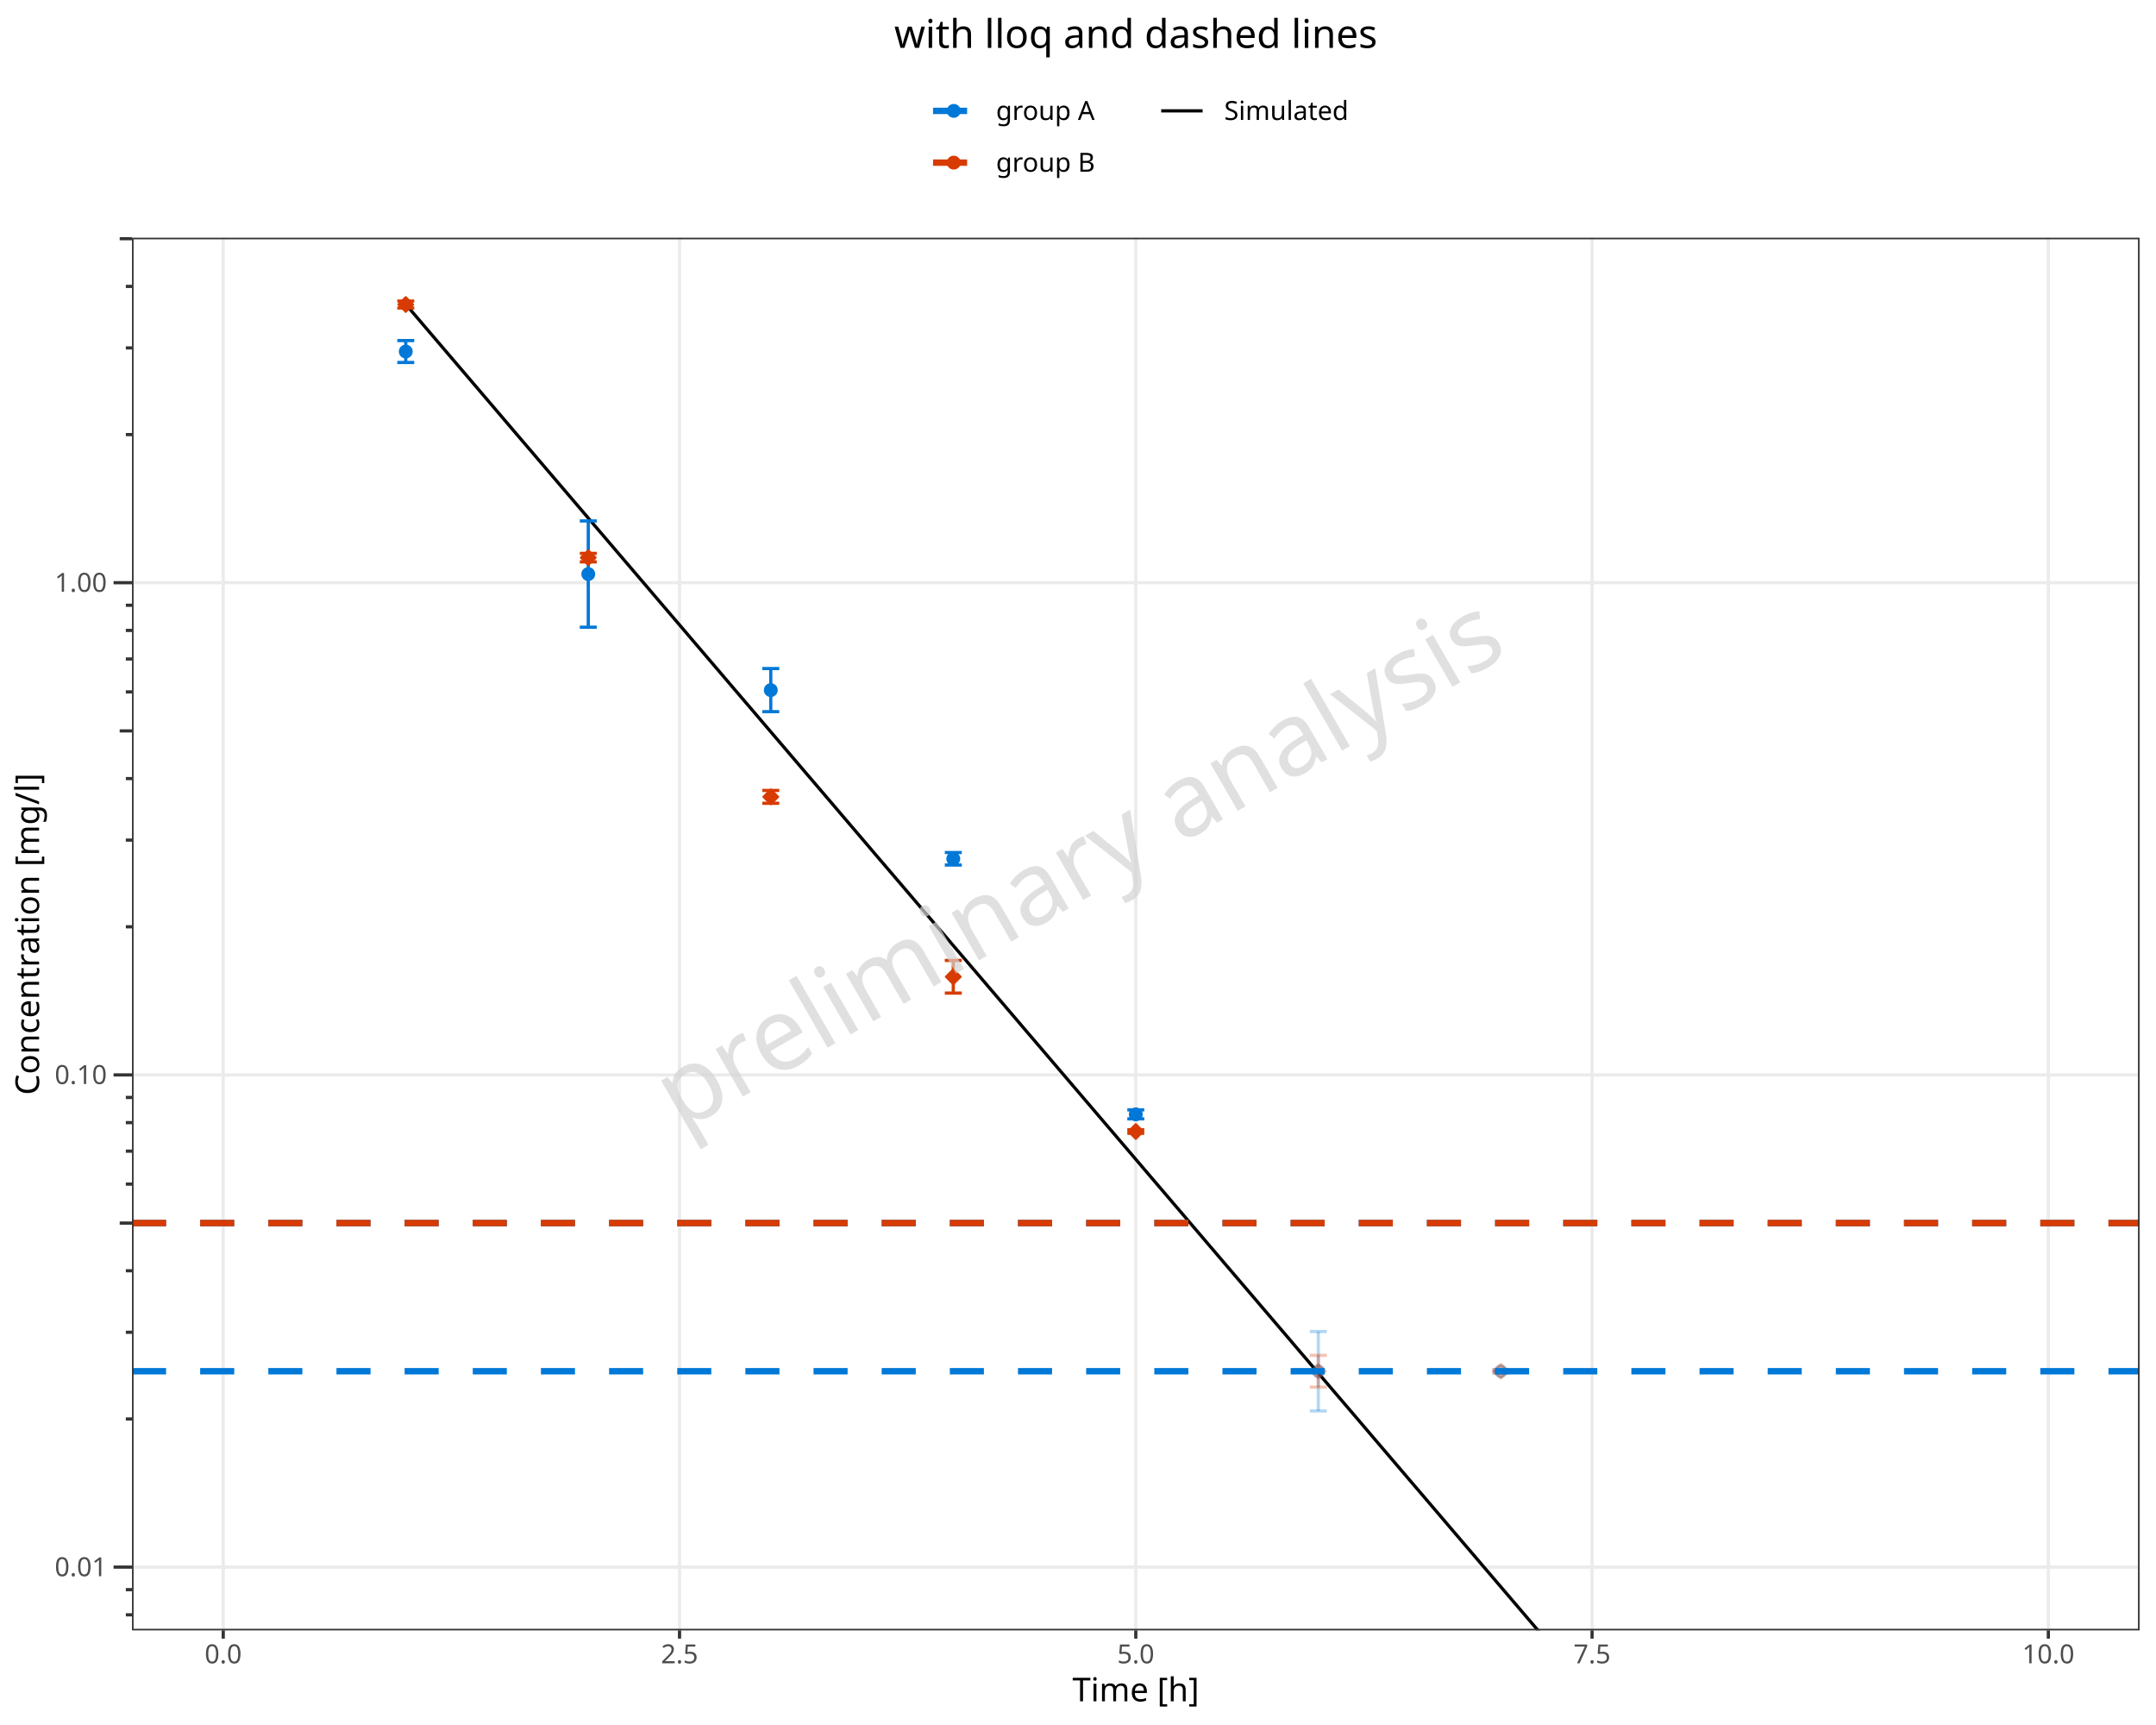
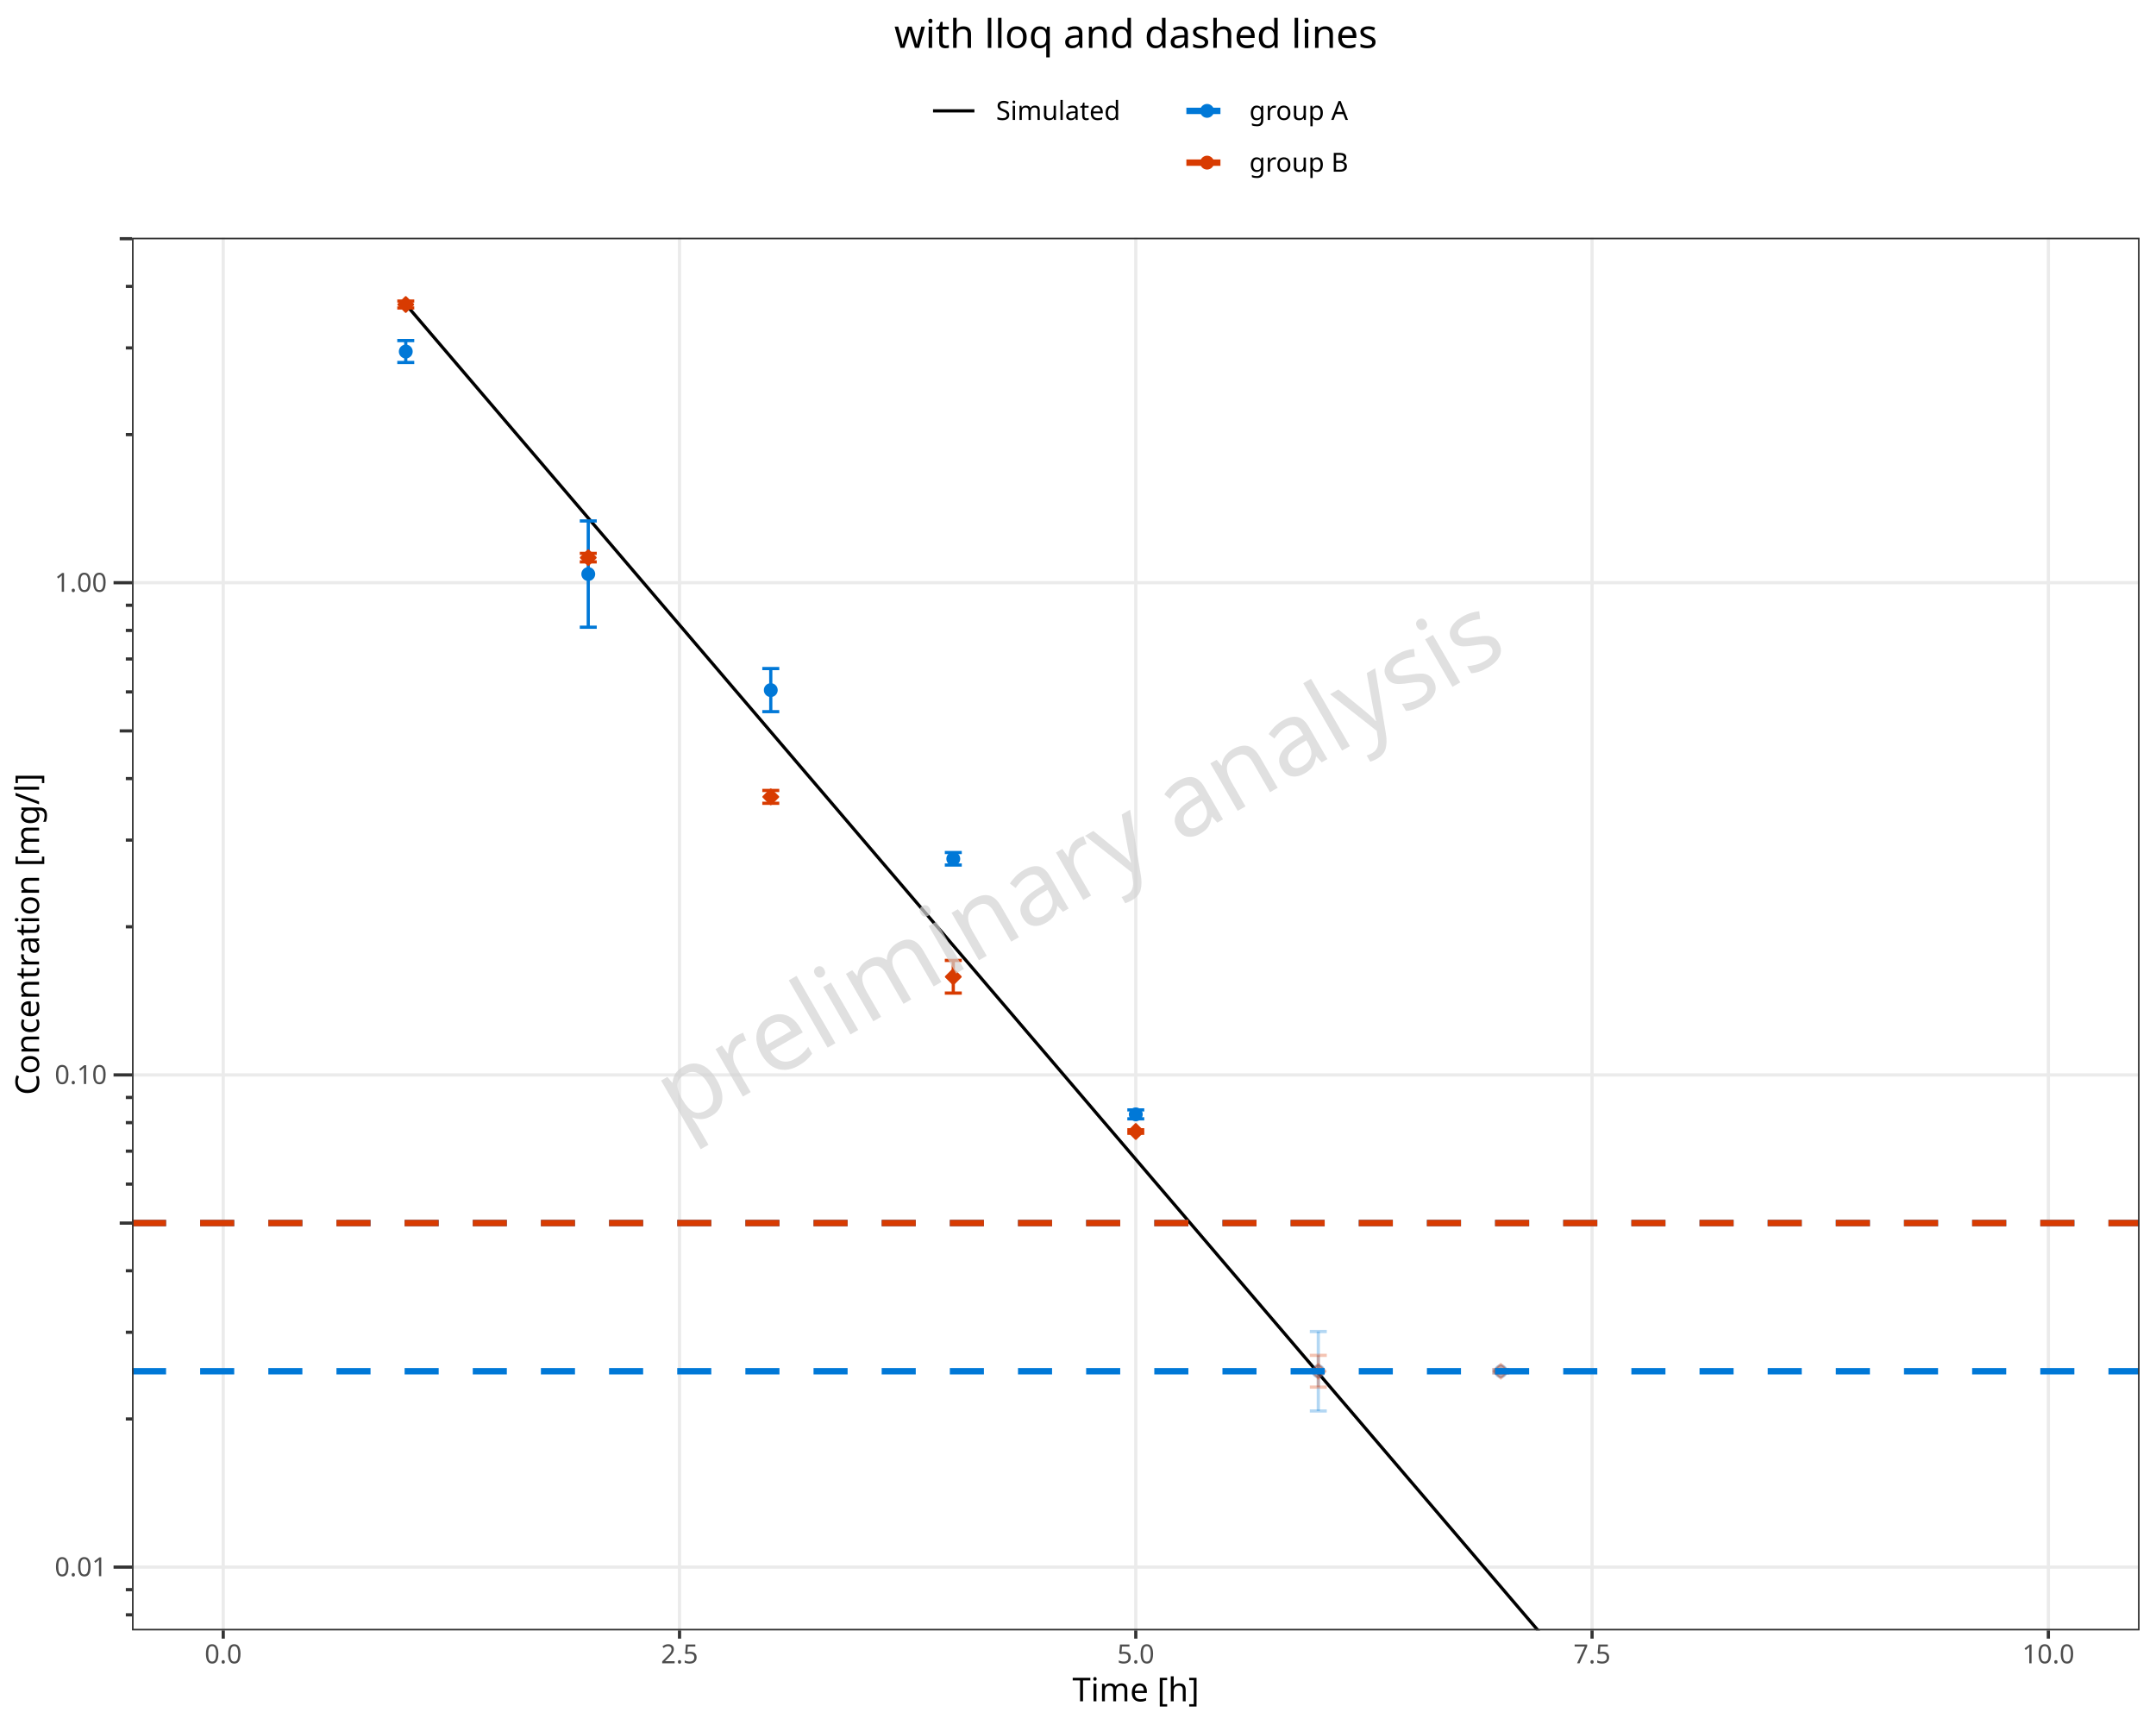
<svg xmlns="http://www.w3.org/2000/svg" class="svglite" data-engine-version="2.0" width="720.00pt" height="576.00pt" viewBox="0 0 720.00 576.00">
  <defs>
    <style type="text/css">
    .svglite line, .svglite polyline, .svglite polygon, .svglite path, .svglite rect, .svglite circle {
      fill: none;
      stroke: #000000;
      stroke-linecap: round;
      stroke-linejoin: round;
      stroke-miterlimit: 10.00;
    }
  </style>
  </defs>
  <rect width="100%" height="100%" style="stroke: none; fill: #FFFFFF;" />
  <defs>
    <clipPath id="cpMC4wMHw3MjAuMDB8MC4wMHw1NzYuMDA=">
      <rect x="0.00" y="0.00" width="720.00" height="576.00" />
    </clipPath>
  </defs>
  <g clip-path="url(#cpMC4wMHw3MjAuMDB8MC4wMHw1NzYuMDA=)">
    <rect x="0" y="0.00" width="720.00" height="576.00" style="stroke-width: 1.07; stroke: #FFFFFF; fill: #FFFFFF;" />
  </g>
  <defs>
    <clipPath id="cpNDQuMDh8NzE0LjUyfDc5LjM4fDU0NC40Mg==">
      <rect x="44.08" y="79.38" width="670.44" height="465.04" />
    </clipPath>
  </defs>
  <g clip-path="url(#cpNDQuMDh8NzE0LjUyfDc5LjM4fDU0NC40Mg==)">
    <rect x="44.08" y="79.38" width="670.44" height="465.04" style="stroke-width: 1.07; stroke: none; fill: #FFFFFF;" />
    <polyline points="44.08,523.28 714.52,523.28 " style="stroke-width: 1.07; stroke: #EBEBEB; stroke-linecap: butt;" />
    <polyline points="44.08,358.93 714.52,358.93 " style="stroke-width: 1.07; stroke: #EBEBEB; stroke-linecap: butt;" />
    <polyline points="44.08,194.58 714.52,194.58 " style="stroke-width: 1.07; stroke: #EBEBEB; stroke-linecap: butt;" />
    <polyline points="74.55,544.42 74.55,79.38 " style="stroke-width: 1.07; stroke: #EBEBEB; stroke-linecap: butt;" />
    <polyline points="226.93,544.42 226.93,79.38 " style="stroke-width: 1.07; stroke: #EBEBEB; stroke-linecap: butt;" />
    <polyline points="379.30,544.42 379.30,79.38 " style="stroke-width: 1.07; stroke: #EBEBEB; stroke-linecap: butt;" />
    <polyline points="531.67,544.42 531.67,79.38 " style="stroke-width: 1.07; stroke: #EBEBEB; stroke-linecap: butt;" />
    <polyline points="684.05,544.42 684.05,79.38 " style="stroke-width: 1.07; stroke: #EBEBEB; stroke-linecap: butt;" />
    <polyline points="135.50,101.61 141.60,108.75 147.69,115.88 153.79,123.02 159.88,130.16 165.98,137.30 172.07,144.44 178.17,151.57 184.26,158.71 190.36,165.85 196.45,172.99 202.55,180.12 208.64,187.26 214.74,194.40 220.83,201.54 226.93,208.67 233.02,215.81 239.12,222.95 245.21,230.09 251.31,237.22 257.40,244.36 263.50,251.50 269.59,258.64 275.69,265.77 281.78,272.91 287.88,280.05 293.97,287.19 300.07,294.32 306.16,301.46 312.26,308.60 318.35,315.74 324.45,322.87 330.54,330.01 336.64,337.15 342.73,344.29 348.83,351.42 354.92,358.56 361.02,365.70 367.11,372.84 373.21,379.97 379.30,387.11 385.39,394.25 391.49,401.39 397.58,408.52 403.68,415.66 409.77,422.80 415.87,429.94 421.96,437.07 428.06,444.21 434.15,451.35 440.25,458.49 446.34,465.63 452.44,472.76 458.53,479.90 464.63,487.04 470.72,494.18 476.82,501.31 482.91,508.45 489.01,515.59 495.10,522.73 501.20,529.86 507.29,537.00 513.39,544.14 519.48,551.28 525.58,558.41 531.67,565.55 537.77,572.69 543.86,579.83 549.96,586.96 556.05,594.10 562.15,601.24 568.24,608.38 574.34,615.51 580.43,622.65 586.53,629.79 592.62,636.93 598.72,644.06 604.81,651.20 610.91,658.34 617.00,665.48 623.10,672.61 629.19,679.75 635.29,686.89 641.38,694.03 647.48,701.16 653.57,708.30 659.67,715.44 665.76,722.58 671.86,729.71 677.95,736.85 684.05,743.99 " style="stroke-width: 1.07; stroke-linecap: butt;" />
    <line x1="135.50" y1="121.03" x2="135.50" y2="113.72" style="stroke-width: 1.07; stroke: #0078D7; stroke-linecap: butt;" />
    <line x1="196.45" y1="209.43" x2="196.45" y2="173.95" style="stroke-width: 1.07; stroke: #0078D7; stroke-linecap: butt;" />
    <line x1="257.40" y1="237.63" x2="257.40" y2="223.24" style="stroke-width: 1.07; stroke: #0078D7; stroke-linecap: butt;" />
    <line x1="318.35" y1="288.85" x2="318.35" y2="284.67" style="stroke-width: 1.07; stroke: #0078D7; stroke-linecap: butt;" />
    <line x1="379.30" y1="373.59" x2="379.30" y2="370.61" style="stroke-width: 1.07; stroke: #0078D7; stroke-linecap: butt;" />
    <line x1="440.25" y1="471.14" x2="440.25" y2="444.62" style="stroke-width: 1.07; stroke: #0078D7; stroke-opacity: 0.30; stroke-linecap: butt;" />
    <line x1="501.20" y1="458.35" x2="501.20" y2="457.41" style="stroke-width: 1.07; stroke: #0078D7; stroke-opacity: 0.30; stroke-linecap: butt;" />
    <line x1="135.50" y1="102.84" x2="135.50" y2="100.52" style="stroke-width: 1.07; stroke: #D83B01; stroke-linecap: butt;" />
    <line x1="196.45" y1="187.63" x2="196.45" y2="184.77" style="stroke-width: 1.07; stroke: #D83B01; stroke-linecap: butt;" />
    <line x1="257.40" y1="268.23" x2="257.40" y2="263.94" style="stroke-width: 1.07; stroke: #D83B01; stroke-linecap: butt;" />
    <line x1="318.35" y1="331.61" x2="318.35" y2="320.70" style="stroke-width: 1.07; stroke: #D83B01; stroke-linecap: butt;" />
    <line x1="379.30" y1="378.41" x2="379.30" y2="377.24" style="stroke-width: 1.07; stroke: #D83B01; stroke-linecap: butt;" />
    <line x1="440.25" y1="463.18" x2="440.25" y2="452.57" style="stroke-width: 1.07; stroke: #D83B01; stroke-opacity: 0.30; stroke-linecap: butt;" />
    <line x1="501.20" y1="458.48" x2="501.20" y2="457.28" style="stroke-width: 1.07; stroke: #D83B01; stroke-opacity: 0.30; stroke-linecap: butt;" />
    <line x1="132.67" y1="121.03" x2="138.34" y2="121.03" style="stroke-width: 1.07; stroke: #0078D7; stroke-linecap: butt;" />
    <line x1="193.62" y1="209.43" x2="199.29" y2="209.43" style="stroke-width: 1.07; stroke: #0078D7; stroke-linecap: butt;" />
    <line x1="254.57" y1="237.63" x2="260.24" y2="237.63" style="stroke-width: 1.07; stroke: #0078D7; stroke-linecap: butt;" />
    <line x1="315.52" y1="288.85" x2="321.19" y2="288.85" style="stroke-width: 1.07; stroke: #0078D7; stroke-linecap: butt;" />
    <line x1="376.47" y1="373.59" x2="382.13" y2="373.59" style="stroke-width: 1.07; stroke: #0078D7; stroke-linecap: butt;" />
    <line x1="437.41" y1="471.14" x2="443.08" y2="471.14" style="stroke-width: 1.07; stroke: #0078D7; stroke-opacity: 0.30; stroke-linecap: butt;" />
    <line x1="498.36" y1="458.35" x2="504.03" y2="458.35" style="stroke-width: 1.07; stroke: #0078D7; stroke-opacity: 0.30; stroke-linecap: butt;" />
    <line x1="132.67" y1="102.84" x2="138.34" y2="102.84" style="stroke-width: 1.07; stroke: #D83B01; stroke-linecap: butt;" />
    <line x1="193.62" y1="187.63" x2="199.29" y2="187.63" style="stroke-width: 1.07; stroke: #D83B01; stroke-linecap: butt;" />
    <line x1="254.57" y1="268.23" x2="260.24" y2="268.23" style="stroke-width: 1.07; stroke: #D83B01; stroke-linecap: butt;" />
    <line x1="315.52" y1="331.61" x2="321.19" y2="331.61" style="stroke-width: 1.07; stroke: #D83B01; stroke-linecap: butt;" />
    <line x1="376.47" y1="378.41" x2="382.13" y2="378.41" style="stroke-width: 1.07; stroke: #D83B01; stroke-linecap: butt;" />
    <line x1="437.41" y1="463.18" x2="443.08" y2="463.18" style="stroke-width: 1.07; stroke: #D83B01; stroke-opacity: 0.30; stroke-linecap: butt;" />
    <line x1="498.36" y1="458.48" x2="504.03" y2="458.48" style="stroke-width: 1.07; stroke: #D83B01; stroke-opacity: 0.30; stroke-linecap: butt;" />
    <line x1="132.67" y1="113.72" x2="138.34" y2="113.72" style="stroke-width: 1.07; stroke: #0078D7; stroke-linecap: butt;" />
    <line x1="193.62" y1="173.95" x2="199.29" y2="173.95" style="stroke-width: 1.07; stroke: #0078D7; stroke-linecap: butt;" />
    <line x1="254.57" y1="223.24" x2="260.24" y2="223.24" style="stroke-width: 1.07; stroke: #0078D7; stroke-linecap: butt;" />
    <line x1="315.52" y1="284.67" x2="321.19" y2="284.67" style="stroke-width: 1.07; stroke: #0078D7; stroke-linecap: butt;" />
    <line x1="376.47" y1="370.61" x2="382.13" y2="370.61" style="stroke-width: 1.07; stroke: #0078D7; stroke-linecap: butt;" />
    <line x1="437.41" y1="444.62" x2="443.08" y2="444.62" style="stroke-width: 1.07; stroke: #0078D7; stroke-opacity: 0.30; stroke-linecap: butt;" />
    <line x1="498.36" y1="457.41" x2="504.03" y2="457.41" style="stroke-width: 1.07; stroke: #0078D7; stroke-opacity: 0.30; stroke-linecap: butt;" />
    <line x1="132.67" y1="100.52" x2="138.34" y2="100.52" style="stroke-width: 1.07; stroke: #D83B01; stroke-linecap: butt;" />
    <line x1="193.62" y1="184.77" x2="199.29" y2="184.77" style="stroke-width: 1.07; stroke: #D83B01; stroke-linecap: butt;" />
    <line x1="254.57" y1="263.94" x2="260.24" y2="263.94" style="stroke-width: 1.07; stroke: #D83B01; stroke-linecap: butt;" />
    <line x1="315.52" y1="320.70" x2="321.19" y2="320.70" style="stroke-width: 1.07; stroke: #D83B01; stroke-linecap: butt;" />
    <line x1="376.47" y1="377.24" x2="382.13" y2="377.24" style="stroke-width: 1.07; stroke: #D83B01; stroke-linecap: butt;" />
    <line x1="437.41" y1="452.57" x2="443.08" y2="452.57" style="stroke-width: 1.07; stroke: #D83B01; stroke-opacity: 0.30; stroke-linecap: butt;" />
    <line x1="498.36" y1="457.28" x2="504.03" y2="457.28" style="stroke-width: 1.07; stroke: #D83B01; stroke-opacity: 0.30; stroke-linecap: butt;" />
    <polygon points="137.46,117.38 137.45,117.19 137.42,117.00 137.38,116.81 137.31,116.63 137.23,116.46 137.13,116.29 137.02,116.14 136.89,116.00 136.74,115.87 136.59,115.75 136.43,115.65 136.25,115.57 136.07,115.51 135.88,115.46 135.70,115.43 135.50,115.42 135.31,115.43 135.12,115.46 134.94,115.51 134.75,115.57 134.58,115.65 134.42,115.75 134.26,115.87 134.12,116.00 133.99,116.14 133.88,116.29 133.78,116.46 133.70,116.63 133.63,116.81 133.58,117.00 133.56,117.19 133.55,117.38 133.56,117.57 133.58,117.76 133.63,117.95 133.70,118.13 133.78,118.30 133.88,118.47 133.99,118.62 134.12,118.76 134.26,118.89 134.42,119.00 134.58,119.10 134.75,119.19 134.94,119.25 135.12,119.30 135.31,119.32 135.50,119.33 135.70,119.32 135.88,119.30 136.07,119.25 136.25,119.19 136.43,119.10 136.59,119.00 136.74,118.89 136.89,118.76 137.02,118.62 137.13,118.47 137.23,118.30 137.31,118.13 137.38,117.95 137.42,117.76 137.45,117.57 " style="stroke-width: 0.71; stroke: #0078D7; fill: #0078D7;" />
    <polygon points="198.41,191.69 198.40,191.50 198.37,191.31 198.32,191.12 198.26,190.94 198.18,190.77 198.08,190.60 197.96,190.45 197.84,190.31 197.69,190.18 197.54,190.06 197.37,189.97 197.20,189.88 197.02,189.82 196.83,189.77 196.64,189.74 196.45,189.73 196.26,189.74 196.07,189.77 195.88,189.82 195.70,189.88 195.53,189.97 195.37,190.06 195.21,190.18 195.07,190.31 194.94,190.45 194.83,190.60 194.73,190.77 194.65,190.94 194.58,191.12 194.53,191.31 194.51,191.50 194.50,191.69 194.51,191.88 194.53,192.07 194.58,192.26 194.65,192.44 194.73,192.61 194.83,192.78 194.94,192.93 195.07,193.07 195.21,193.20 195.37,193.32 195.53,193.42 195.70,193.50 195.88,193.56 196.07,193.61 196.26,193.64 196.45,193.65 196.64,193.64 196.83,193.61 197.02,193.56 197.20,193.50 197.37,193.42 197.54,193.32 197.69,193.20 197.84,193.07 197.96,192.93 198.08,192.78 198.18,192.61 198.26,192.44 198.32,192.26 198.37,192.07 198.40,191.88 " style="stroke-width: 0.71; stroke: #0078D7; fill: #0078D7;" />
    <polygon points="259.36,230.44 259.35,230.25 259.32,230.06 259.27,229.87 259.21,229.69 259.13,229.52 259.03,229.35 258.91,229.20 258.78,229.05 258.64,228.93 258.49,228.81 258.32,228.71 258.15,228.63 257.97,228.57 257.78,228.52 257.59,228.49 257.40,228.48 257.21,228.49 257.02,228.52 256.83,228.57 256.65,228.63 256.48,228.71 256.32,228.81 256.16,228.93 256.02,229.05 255.89,229.20 255.78,229.35 255.68,229.52 255.59,229.69 255.53,229.87 255.48,230.06 255.46,230.25 255.45,230.44 255.46,230.63 255.48,230.82 255.53,231.01 255.59,231.19 255.68,231.36 255.78,231.52 255.89,231.68 256.02,231.82 256.16,231.95 256.32,232.06 256.48,232.16 256.65,232.25 256.83,232.31 257.02,232.36 257.21,232.38 257.40,232.39 257.59,232.38 257.78,232.36 257.97,232.31 258.15,232.25 258.32,232.16 258.49,232.06 258.64,231.95 258.78,231.82 258.91,231.68 259.03,231.52 259.13,231.36 259.21,231.19 259.27,231.01 259.32,230.82 259.35,230.63 " style="stroke-width: 0.71; stroke: #0078D7; fill: #0078D7;" />
    <polygon points="320.31,286.76 320.30,286.57 320.27,286.38 320.22,286.19 320.16,286.01 320.08,285.84 319.98,285.67 319.86,285.52 319.73,285.38 319.59,285.25 319.44,285.13 319.27,285.04 319.10,284.95 318.92,284.89 318.73,284.84 318.54,284.81 318.35,284.81 318.16,284.81 317.97,284.84 317.78,284.89 317.60,284.95 317.43,285.04 317.26,285.13 317.11,285.25 316.97,285.38 316.84,285.52 316.72,285.67 316.63,285.84 316.54,286.01 316.48,286.19 316.43,286.38 316.40,286.57 316.39,286.76 316.40,286.95 316.43,287.14 316.48,287.33 316.54,287.51 316.63,287.68 316.72,287.85 316.84,288.00 316.97,288.14 317.11,288.27 317.26,288.39 317.43,288.49 317.60,288.57 317.78,288.63 317.97,288.68 318.16,288.71 318.35,288.72 318.54,288.71 318.73,288.68 318.92,288.63 319.10,288.57 319.27,288.49 319.44,288.39 319.59,288.27 319.73,288.14 319.86,288.00 319.98,287.85 320.08,287.68 320.16,287.51 320.22,287.33 320.27,287.14 320.30,286.95 " style="stroke-width: 0.71; stroke: #0078D7; fill: #0078D7;" />
    <polygon points="381.26,372.10 381.25,371.90 381.22,371.71 381.17,371.53 381.11,371.35 381.02,371.17 380.93,371.01 380.81,370.86 380.68,370.71 380.54,370.58 380.39,370.47 380.22,370.37 380.05,370.29 379.87,370.22 379.68,370.18 379.49,370.15 379.30,370.14 379.11,370.15 378.92,370.18 378.73,370.22 378.55,370.29 378.38,370.37 378.21,370.47 378.06,370.58 377.92,370.71 377.79,370.86 377.67,371.01 377.58,371.17 377.49,371.35 377.43,371.53 377.38,371.71 377.35,371.90 377.34,372.10 377.35,372.29 377.38,372.48 377.43,372.66 377.49,372.85 377.58,373.02 377.67,373.18 377.79,373.34 377.92,373.48 378.06,373.61 378.21,373.72 378.38,373.82 378.55,373.90 378.73,373.97 378.92,374.01 379.11,374.04 379.30,374.05 379.49,374.04 379.68,374.01 379.87,373.97 380.05,373.90 380.22,373.82 380.39,373.72 380.54,373.61 380.68,373.48 380.81,373.34 380.93,373.18 381.02,373.02 381.11,372.85 381.17,372.66 381.22,372.48 381.25,372.29 " style="stroke-width: 0.71; stroke: #0078D7; fill: #0078D7;" />
    <polygon points="442.21,457.88 442.20,457.69 442.17,457.50 442.12,457.31 442.06,457.13 441.97,456.96 441.88,456.79 441.76,456.64 441.63,456.50 441.49,456.37 441.34,456.25 441.17,456.15 441.00,456.07 440.82,456.01 440.63,455.96 440.44,455.93 440.25,455.92 440.06,455.93 439.87,455.96 439.68,456.01 439.50,456.07 439.33,456.15 439.16,456.25 439.01,456.37 438.87,456.50 438.74,456.64 438.62,456.79 438.52,456.96 438.44,457.13 438.38,457.31 438.33,457.50 438.30,457.69 438.29,457.88 438.30,458.07 438.33,458.26 438.38,458.45 438.44,458.63 438.52,458.80 438.62,458.96 438.74,459.12 438.87,459.26 439.01,459.39 439.16,459.50 439.33,459.60 439.50,459.69 439.68,459.75 439.87,459.80 440.06,459.82 440.25,459.83 440.44,459.82 440.63,459.80 440.82,459.75 441.00,459.69 441.17,459.60 441.34,459.50 441.49,459.39 441.63,459.26 441.76,459.12 441.88,458.96 441.97,458.80 442.06,458.63 442.12,458.45 442.17,458.26 442.20,458.07 " style="stroke-width: 0.71; stroke: #0078D7; stroke-opacity: 0.30; fill: #0078D7; fill-opacity: 0.30;" />
    <polygon points="503.15,457.88 503.14,457.69 503.12,457.50 503.07,457.31 503.01,457.13 502.92,456.96 502.82,456.79 502.71,456.64 502.58,456.50 502.44,456.37 502.29,456.25 502.12,456.15 501.95,456.07 501.77,456.01 501.58,455.96 501.39,455.93 501.20,455.92 501.01,455.93 500.82,455.96 500.63,456.01 500.45,456.07 500.28,456.15 500.11,456.25 499.96,456.37 499.82,456.50 499.69,456.64 499.57,456.79 499.47,456.96 499.39,457.13 499.33,457.31 499.28,457.50 499.25,457.69 499.24,457.88 499.25,458.07 499.28,458.26 499.33,458.45 499.39,458.63 499.47,458.80 499.57,458.96 499.69,459.12 499.82,459.26 499.96,459.39 500.11,459.50 500.28,459.60 500.45,459.69 500.63,459.75 500.82,459.80 501.01,459.82 501.20,459.83 501.39,459.82 501.58,459.80 501.77,459.75 501.95,459.69 502.12,459.60 502.29,459.50 502.44,459.39 502.58,459.26 502.71,459.12 502.82,458.96 502.92,458.80 503.01,458.63 503.07,458.45 503.12,458.26 503.14,458.07 " style="stroke-width: 0.71; stroke: #0078D7; stroke-opacity: 0.30; fill: #0078D7; fill-opacity: 0.30;" />
    <polygon points="137.95,101.68 135.50,99.23 133.05,101.68 135.50,104.13 " style="stroke-width: 0.71; stroke: #D83B01; fill: #D83B01;" />
    <polygon points="198.90,186.20 196.45,183.75 194.00,186.20 196.45,188.65 " style="stroke-width: 0.71; stroke: #D83B01; fill: #D83B01;" />
    <polygon points="259.85,266.08 257.40,263.64 254.95,266.08 257.40,268.53 " style="stroke-width: 0.71; stroke: #D83B01; fill: #D83B01;" />
    <polygon points="320.80,326.16 318.35,323.71 315.90,326.16 318.35,328.60 " style="stroke-width: 0.71; stroke: #D83B01; fill: #D83B01;" />
    <polygon points="381.75,377.82 379.30,375.37 376.85,377.82 379.30,380.27 " style="stroke-width: 0.71; stroke: #D83B01; fill: #D83B01;" />
    <polygon points="442.70,457.88 440.25,455.43 437.80,457.88 440.25,460.33 " style="stroke-width: 0.71; stroke: #D83B01; stroke-opacity: 0.30; fill: #D83B01; fill-opacity: 0.30;" />
    <polygon points="503.65,457.88 501.20,455.43 498.75,457.88 501.20,460.33 " style="stroke-width: 0.71; stroke: #D83B01; stroke-opacity: 0.30; fill: #D83B01; fill-opacity: 0.30;" />
    <line x1="44.08" y1="408.40" x2="714.52" y2="408.40" style="stroke-width: 2.13; stroke: #0078D7; stroke-dasharray: 11.38,11.38; stroke-linecap: butt;" />
    <line x1="44.08" y1="457.88" x2="714.52" y2="457.88" style="stroke-width: 2.13; stroke: #0078D7; stroke-dasharray: 11.38,11.38; stroke-linecap: butt;" />
    <line x1="44.08" y1="408.40" x2="714.52" y2="408.40" style="stroke-width: 2.13; stroke: #D83B01; stroke-dasharray: 11.38,11.38; stroke-linecap: butt;" />
    <rect x="44.08" y="79.38" width="670.44" height="465.04" style="stroke-width: 1.07; stroke: #333333;" />
  </g>
  <g clip-path="url(#cpMC4wMHw3MjAuMDB8MC4wMHw1NzYuMDA=)">
    <text x="35.72" y="526.31" text-anchor="end" style="font-size: 8.80px; fill: #4D4D4D; font-family: sans;" textLength="17.13px" lengthAdjust="spacingAndGlyphs">0.01</text>
    <text x="35.72" y="361.96" text-anchor="end" style="font-size: 8.80px; fill: #4D4D4D; font-family: sans;" textLength="17.13px" lengthAdjust="spacingAndGlyphs">0.10</text>
    <text x="35.72" y="197.61" text-anchor="end" style="font-size: 8.80px; fill: #4D4D4D; font-family: sans;" textLength="17.13px" lengthAdjust="spacingAndGlyphs">1.00</text>
    <polyline points="37.92,523.28 44.08,523.28 " style="stroke-width: 1.07; stroke: #333333; stroke-linecap: butt;" />
    <polyline points="37.92,358.93 44.08,358.93 " style="stroke-width: 1.07; stroke: #333333; stroke-linecap: butt;" />
    <polyline points="37.92,194.58 44.08,194.58 " style="stroke-width: 1.07; stroke: #333333; stroke-linecap: butt;" />
    <polyline points="39.97,408.40 44.08,408.40 " style="stroke-width: 1.07; stroke: #333333; stroke-linecap: butt;" />
    <polyline points="39.97,244.06 44.08,244.06 " style="stroke-width: 1.07; stroke: #333333; stroke-linecap: butt;" />
    <polyline points="39.97,79.71 44.08,79.71 " style="stroke-width: 1.07; stroke: #333333; stroke-linecap: butt;" />
    <polyline points="42.02,539.21 44.08,539.21 " style="stroke-width: 1.07; stroke: #333333; stroke-linecap: butt;" />
    <polyline points="42.02,530.80 44.08,530.80 " style="stroke-width: 1.07; stroke: #333333; stroke-linecap: butt;" />
    <polyline points="42.02,473.81 44.08,473.81 " style="stroke-width: 1.07; stroke: #333333; stroke-linecap: butt;" />
    <polyline points="42.02,444.87 44.08,444.87 " style="stroke-width: 1.07; stroke: #333333; stroke-linecap: butt;" />
    <polyline points="42.02,424.33 44.08,424.33 " style="stroke-width: 1.07; stroke: #333333; stroke-linecap: butt;" />
    <polyline points="42.02,395.39 44.08,395.39 " style="stroke-width: 1.07; stroke: #333333; stroke-linecap: butt;" />
    <polyline points="42.02,384.39 44.08,384.39 " style="stroke-width: 1.07; stroke: #333333; stroke-linecap: butt;" />
    <polyline points="42.02,374.86 44.08,374.86 " style="stroke-width: 1.07; stroke: #333333; stroke-linecap: butt;" />
    <polyline points="42.02,366.45 44.08,366.45 " style="stroke-width: 1.07; stroke: #333333; stroke-linecap: butt;" />
    <polyline points="42.02,309.46 44.08,309.46 " style="stroke-width: 1.07; stroke: #333333; stroke-linecap: butt;" />
    <polyline points="42.02,280.52 44.08,280.52 " style="stroke-width: 1.07; stroke: #333333; stroke-linecap: butt;" />
    <polyline points="42.02,259.98 44.08,259.98 " style="stroke-width: 1.07; stroke: #333333; stroke-linecap: butt;" />
    <polyline points="42.02,231.04 44.08,231.04 " style="stroke-width: 1.07; stroke: #333333; stroke-linecap: butt;" />
    <polyline points="42.02,220.04 44.08,220.04 " style="stroke-width: 1.07; stroke: #333333; stroke-linecap: butt;" />
    <polyline points="42.02,210.51 44.08,210.51 " style="stroke-width: 1.07; stroke: #333333; stroke-linecap: butt;" />
    <polyline points="42.02,202.10 44.08,202.10 " style="stroke-width: 1.07; stroke: #333333; stroke-linecap: butt;" />
    <polyline points="42.02,145.11 44.08,145.11 " style="stroke-width: 1.07; stroke: #333333; stroke-linecap: butt;" />
    <polyline points="42.02,116.17 44.08,116.17 " style="stroke-width: 1.07; stroke: #333333; stroke-linecap: butt;" />
    <polyline points="42.02,95.63 44.08,95.63 " style="stroke-width: 1.07; stroke: #333333; stroke-linecap: butt;" />
    <polyline points="74.55,547.16 74.55,544.42 " style="stroke-width: 1.07; stroke: #333333; stroke-linecap: butt;" />
    <polyline points="226.93,547.16 226.93,544.42 " style="stroke-width: 1.07; stroke: #333333; stroke-linecap: butt;" />
    <polyline points="379.30,547.16 379.30,544.42 " style="stroke-width: 1.07; stroke: #333333; stroke-linecap: butt;" />
    <polyline points="531.67,547.16 531.67,544.42 " style="stroke-width: 1.07; stroke: #333333; stroke-linecap: butt;" />
    <polyline points="684.05,547.16 684.05,544.42 " style="stroke-width: 1.07; stroke: #333333; stroke-linecap: butt;" />
    <text x="74.55" y="555.40" text-anchor="middle" style="font-size: 8.80px; fill: #4D4D4D; font-family: sans;" textLength="12.23px" lengthAdjust="spacingAndGlyphs">0.0</text>
    <text x="226.93" y="555.40" text-anchor="middle" style="font-size: 8.80px; fill: #4D4D4D; font-family: sans;" textLength="12.23px" lengthAdjust="spacingAndGlyphs">2.5</text>
    <text x="379.30" y="555.40" text-anchor="middle" style="font-size: 8.80px; fill: #4D4D4D; font-family: sans;" textLength="12.23px" lengthAdjust="spacingAndGlyphs">5.0</text>
    <text x="531.67" y="555.40" text-anchor="middle" style="font-size: 8.80px; fill: #4D4D4D; font-family: sans;" textLength="12.23px" lengthAdjust="spacingAndGlyphs">7.5</text>
    <text x="684.05" y="555.40" text-anchor="middle" style="font-size: 8.80px; fill: #4D4D4D; font-family: sans;" textLength="17.13px" lengthAdjust="spacingAndGlyphs">10.0</text>
    <text x="379.30" y="568.10" text-anchor="middle" style="font-size: 11.00px; font-family: sans;" textLength="39.73px" lengthAdjust="spacingAndGlyphs">Time [h]</text>
    <text transform="translate(13.05,311.90) rotate(-90)" text-anchor="middle" style="font-size: 11.00px; font-family: sans;" textLength="98.45px" lengthAdjust="spacingAndGlyphs">Concentration [mg/l]</text>
-     <rect x="304.38" y="22.90" width="65.24" height="45.52" style="stroke-width: 1.07; stroke: none; fill: #FFFFFF;" />
+     <rect x="304.38" y="22.90" width="73.64" height="28.24" style="stroke-width: 1.07; stroke: none; fill: #FFFFFF;" />
    <rect x="309.86" y="28.38" width="17.28" height="17.28" style="stroke-width: 1.07; stroke: none; fill: #FFFFFF;" />
-     <polygon points="320.46,37.02 320.45,36.83 320.42,36.64 320.37,36.45 320.31,36.27 320.23,36.10 320.13,35.94 320.01,35.78 319.88,35.64 319.74,35.51 319.59,35.40 319.42,35.30 319.25,35.22 319.07,35.15 318.88,35.10 318.69,35.08 318.50,35.07 318.31,35.08 318.12,35.10 317.93,35.15 317.75,35.22 317.58,35.30 317.41,35.40 317.26,35.51 317.12,35.64 316.99,35.78 316.87,35.94 316.78,36.10 316.69,36.27 316.63,36.45 316.58,36.64 316.55,36.83 316.54,37.02 316.55,37.21 316.58,37.40 316.63,37.59 316.69,37.77 316.78,37.94 316.87,38.11 316.99,38.26 317.12,38.41 317.26,38.53 317.41,38.65 317.58,38.75 317.75,38.83 317.93,38.89 318.12,38.94 318.31,38.97 318.50,38.98 318.69,38.97 318.88,38.94 319.07,38.89 319.25,38.83 319.42,38.75 319.59,38.65 319.74,38.53 319.88,38.41 320.01,38.26 320.13,38.11 320.23,37.94 320.31,37.77 320.37,37.59 320.42,37.40 320.45,37.21 " style="stroke-width: 0.71; stroke: #0078D7; fill: #0078D7;" />
-     <line x1="311.59" y1="37.02" x2="325.41" y2="37.02" style="stroke-width: 2.13; stroke: #0078D7; stroke-dasharray: 11.38,11.38; stroke-linecap: butt;" />
-     <rect x="309.86" y="45.66" width="17.28" height="17.28" style="stroke-width: 1.07; stroke: none; fill: #FFFFFF;" />
-     <polygon points="320.46,54.30 320.45,54.11 320.42,53.92 320.37,53.73 320.31,53.55 320.23,53.38 320.13,53.22 320.01,53.06 319.88,52.92 319.74,52.79 319.59,52.68 319.42,52.58 319.25,52.50 319.07,52.43 318.88,52.38 318.69,52.36 318.50,52.35 318.31,52.36 318.12,52.38 317.93,52.43 317.75,52.50 317.58,52.58 317.41,52.68 317.26,52.79 317.12,52.92 316.99,53.06 316.87,53.22 316.78,53.38 316.69,53.55 316.63,53.73 316.58,53.92 316.55,54.11 316.54,54.30 316.55,54.49 316.58,54.68 316.63,54.87 316.69,55.05 316.78,55.22 316.87,55.39 316.99,55.54 317.12,55.69 317.26,55.81 317.41,55.93 317.58,56.03 317.75,56.11 317.93,56.17 318.12,56.22 318.31,56.25 318.50,56.26 318.69,56.25 318.88,56.22 319.07,56.17 319.25,56.11 319.42,56.03 319.59,55.93 319.74,55.81 319.88,55.69 320.01,55.54 320.13,55.39 320.23,55.22 320.31,55.05 320.37,54.87 320.42,54.68 320.45,54.49 " style="stroke-width: 0.71; stroke: #D83B01; fill: #D83B01;" />
-     <line x1="311.59" y1="54.30" x2="325.41" y2="54.30" style="stroke-width: 2.13; stroke: #D83B01; stroke-dasharray: 11.38,11.38; stroke-linecap: butt;" />
-     <text x="332.62" y="40.05" style="font-size: 8.80px; font-family: sans;" textLength="30.82px" lengthAdjust="spacingAndGlyphs">group A</text>
-     <text x="332.62" y="57.33" style="font-size: 8.80px; font-family: sans;" textLength="30.82px" lengthAdjust="spacingAndGlyphs">group B</text>
-     <rect x="380.58" y="22.90" width="73.64" height="28.24" style="stroke-width: 1.07; stroke: none; fill: #FFFFFF;" />
-     <rect x="386.06" y="28.38" width="17.28" height="17.28" style="stroke-width: 1.07; stroke: none; fill: #FFFFFF;" />
-     <line x1="387.78" y1="37.02" x2="401.61" y2="37.02" style="stroke-width: 1.07; stroke-linecap: butt;" />
-     <text x="408.82" y="40.05" style="font-size: 8.80px; font-family: sans;" textLength="39.14px" lengthAdjust="spacingAndGlyphs">Simulated</text>
+     <line x1="311.59" y1="37.02" x2="325.41" y2="37.02" style="stroke-width: 1.07; stroke-linecap: butt;" />
+     <text x="332.62" y="40.05" style="font-size: 8.80px; font-family: sans;" textLength="39.14px" lengthAdjust="spacingAndGlyphs">Simulated</text>
+     <rect x="388.98" y="22.90" width="65.24" height="45.52" style="stroke-width: 1.07; stroke: none; fill: #FFFFFF;" />
+     <rect x="394.46" y="28.38" width="17.28" height="17.28" style="stroke-width: 1.07; stroke: none; fill: #FFFFFF;" />
+     <polygon points="405.06,37.02 405.05,36.83 405.02,36.64 404.97,36.45 404.91,36.27 404.83,36.10 404.73,35.94 404.61,35.78 404.48,35.64 404.34,35.51 404.19,35.40 404.02,35.30 403.85,35.22 403.67,35.15 403.48,35.10 403.29,35.08 403.10,35.07 402.91,35.08 402.72,35.10 402.53,35.15 402.35,35.22 402.18,35.30 402.02,35.40 401.86,35.51 401.72,35.64 401.59,35.78 401.48,35.94 401.38,36.10 401.29,36.27 401.23,36.45 401.18,36.64 401.16,36.83 401.15,37.02 401.16,37.21 401.18,37.40 401.23,37.59 401.29,37.77 401.38,37.94 401.48,38.11 401.59,38.26 401.72,38.41 401.86,38.53 402.02,38.65 402.18,38.75 402.35,38.83 402.53,38.89 402.72,38.94 402.91,38.97 403.10,38.98 403.29,38.97 403.48,38.94 403.67,38.89 403.85,38.83 404.02,38.75 404.19,38.65 404.34,38.53 404.48,38.41 404.61,38.26 404.73,38.11 404.83,37.94 404.91,37.77 404.97,37.59 405.02,37.40 405.05,37.21 " style="stroke-width: 0.71; stroke: #0078D7; fill: #0078D7;" />
+     <line x1="396.19" y1="37.02" x2="410.01" y2="37.02" style="stroke-width: 2.13; stroke: #0078D7; stroke-dasharray: 11.38,11.38; stroke-linecap: butt;" />
+     <rect x="394.46" y="45.66" width="17.28" height="17.28" style="stroke-width: 1.07; stroke: none; fill: #FFFFFF;" />
+     <polygon points="405.06,54.30 405.05,54.11 405.02,53.92 404.97,53.73 404.91,53.55 404.83,53.38 404.73,53.22 404.61,53.06 404.48,52.92 404.34,52.79 404.19,52.68 404.02,52.58 403.85,52.50 403.67,52.43 403.48,52.38 403.29,52.36 403.10,52.35 402.91,52.36 402.72,52.38 402.53,52.43 402.35,52.50 402.18,52.58 402.02,52.68 401.86,52.79 401.72,52.92 401.59,53.06 401.48,53.22 401.38,53.38 401.29,53.55 401.23,53.73 401.18,53.92 401.16,54.11 401.15,54.30 401.16,54.49 401.18,54.68 401.23,54.87 401.29,55.05 401.38,55.22 401.48,55.39 401.59,55.54 401.72,55.69 401.86,55.81 402.02,55.93 402.18,56.03 402.35,56.11 402.53,56.17 402.72,56.22 402.91,56.25 403.10,56.26 403.29,56.25 403.48,56.22 403.67,56.17 403.85,56.11 404.02,56.03 404.19,55.93 404.34,55.81 404.48,55.69 404.61,55.54 404.73,55.39 404.83,55.22 404.91,55.05 404.97,54.87 405.02,54.68 405.05,54.49 " style="stroke-width: 0.71; stroke: #D83B01; fill: #D83B01;" />
+     <line x1="396.19" y1="54.30" x2="410.01" y2="54.30" style="stroke-width: 2.13; stroke: #D83B01; stroke-dasharray: 11.38,11.38; stroke-linecap: butt;" />
+     <text x="417.22" y="40.05" style="font-size: 8.80px; font-family: sans;" textLength="30.82px" lengthAdjust="spacingAndGlyphs">group A</text>
+     <text x="417.22" y="57.33" style="font-size: 8.80px; font-family: sans;" textLength="30.82px" lengthAdjust="spacingAndGlyphs">group B</text>
    <text x="379.30" y="15.99" text-anchor="middle" style="font-size: 13.20px; font-family: sans;" textLength="151.18px" lengthAdjust="spacingAndGlyphs">with lloq and dashed lines</text>
    <text transform="translate(365.87,298.17) rotate(-30)" text-anchor="middle" style="font-size: 34.14px; fill: #D3D3D3; fill-opacity: 0.70; font-family: sans;" textLength="299.85px" lengthAdjust="spacingAndGlyphs">preliminary analysis</text>
  </g>
</svg>
